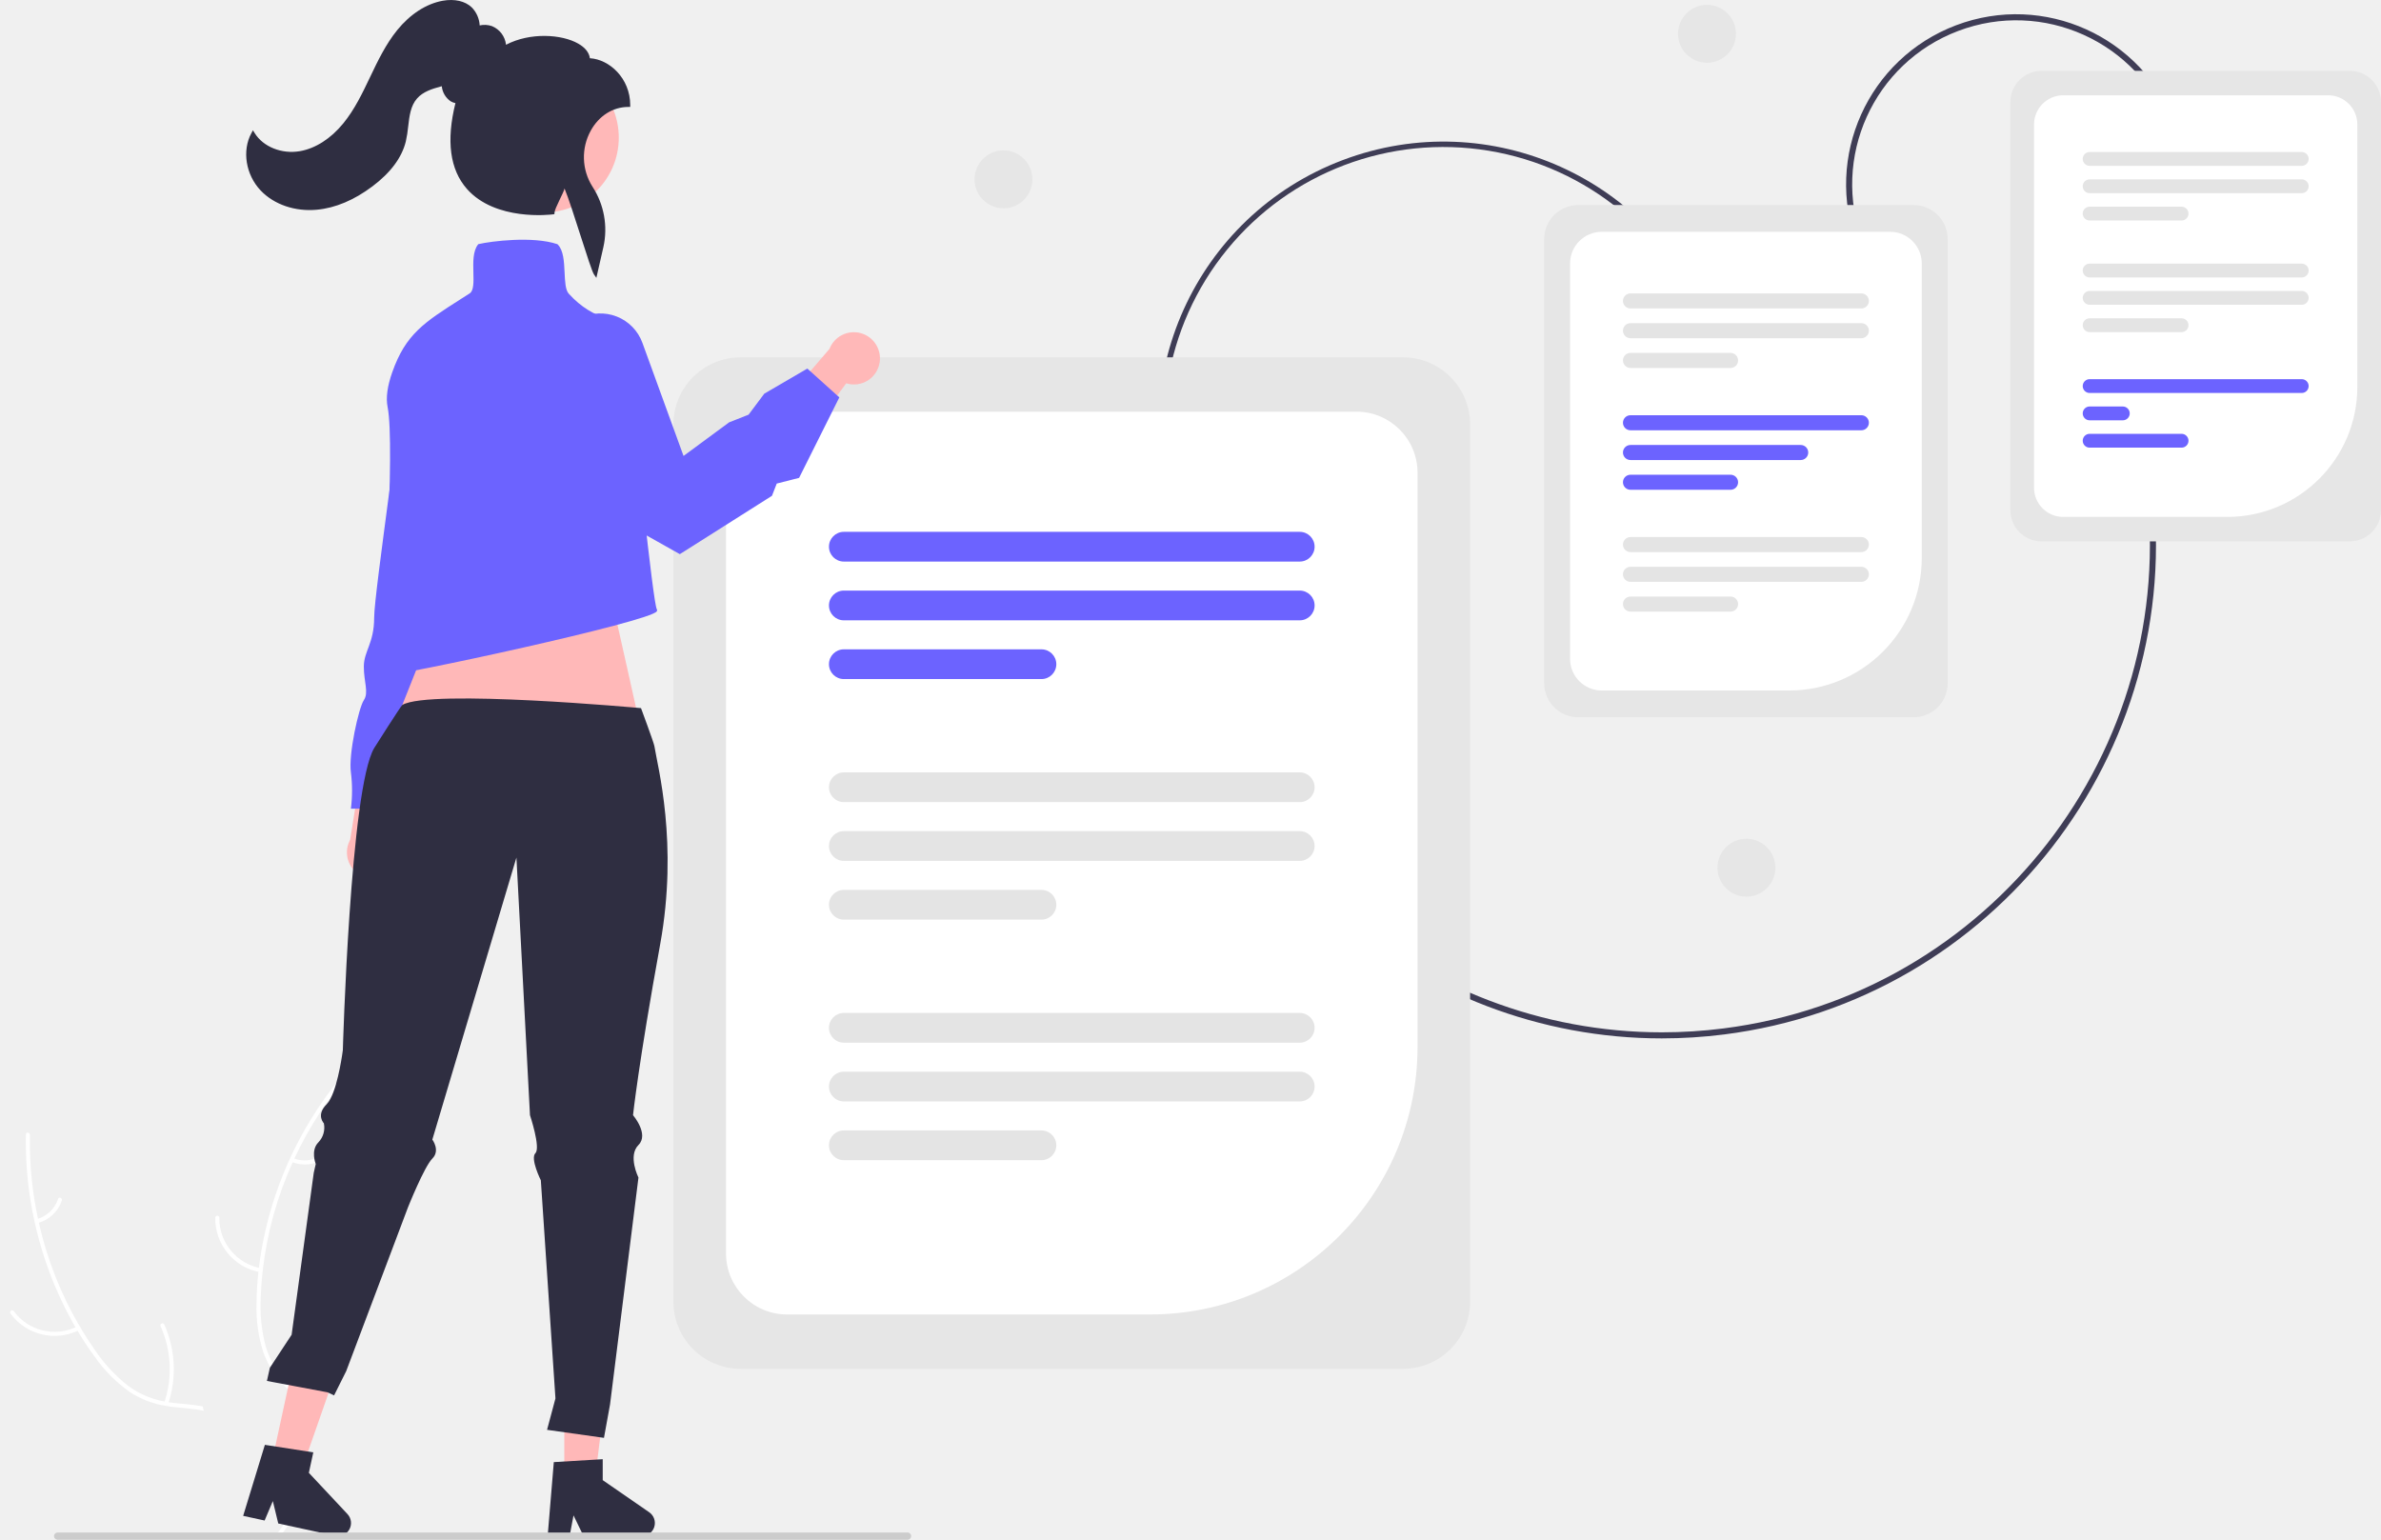
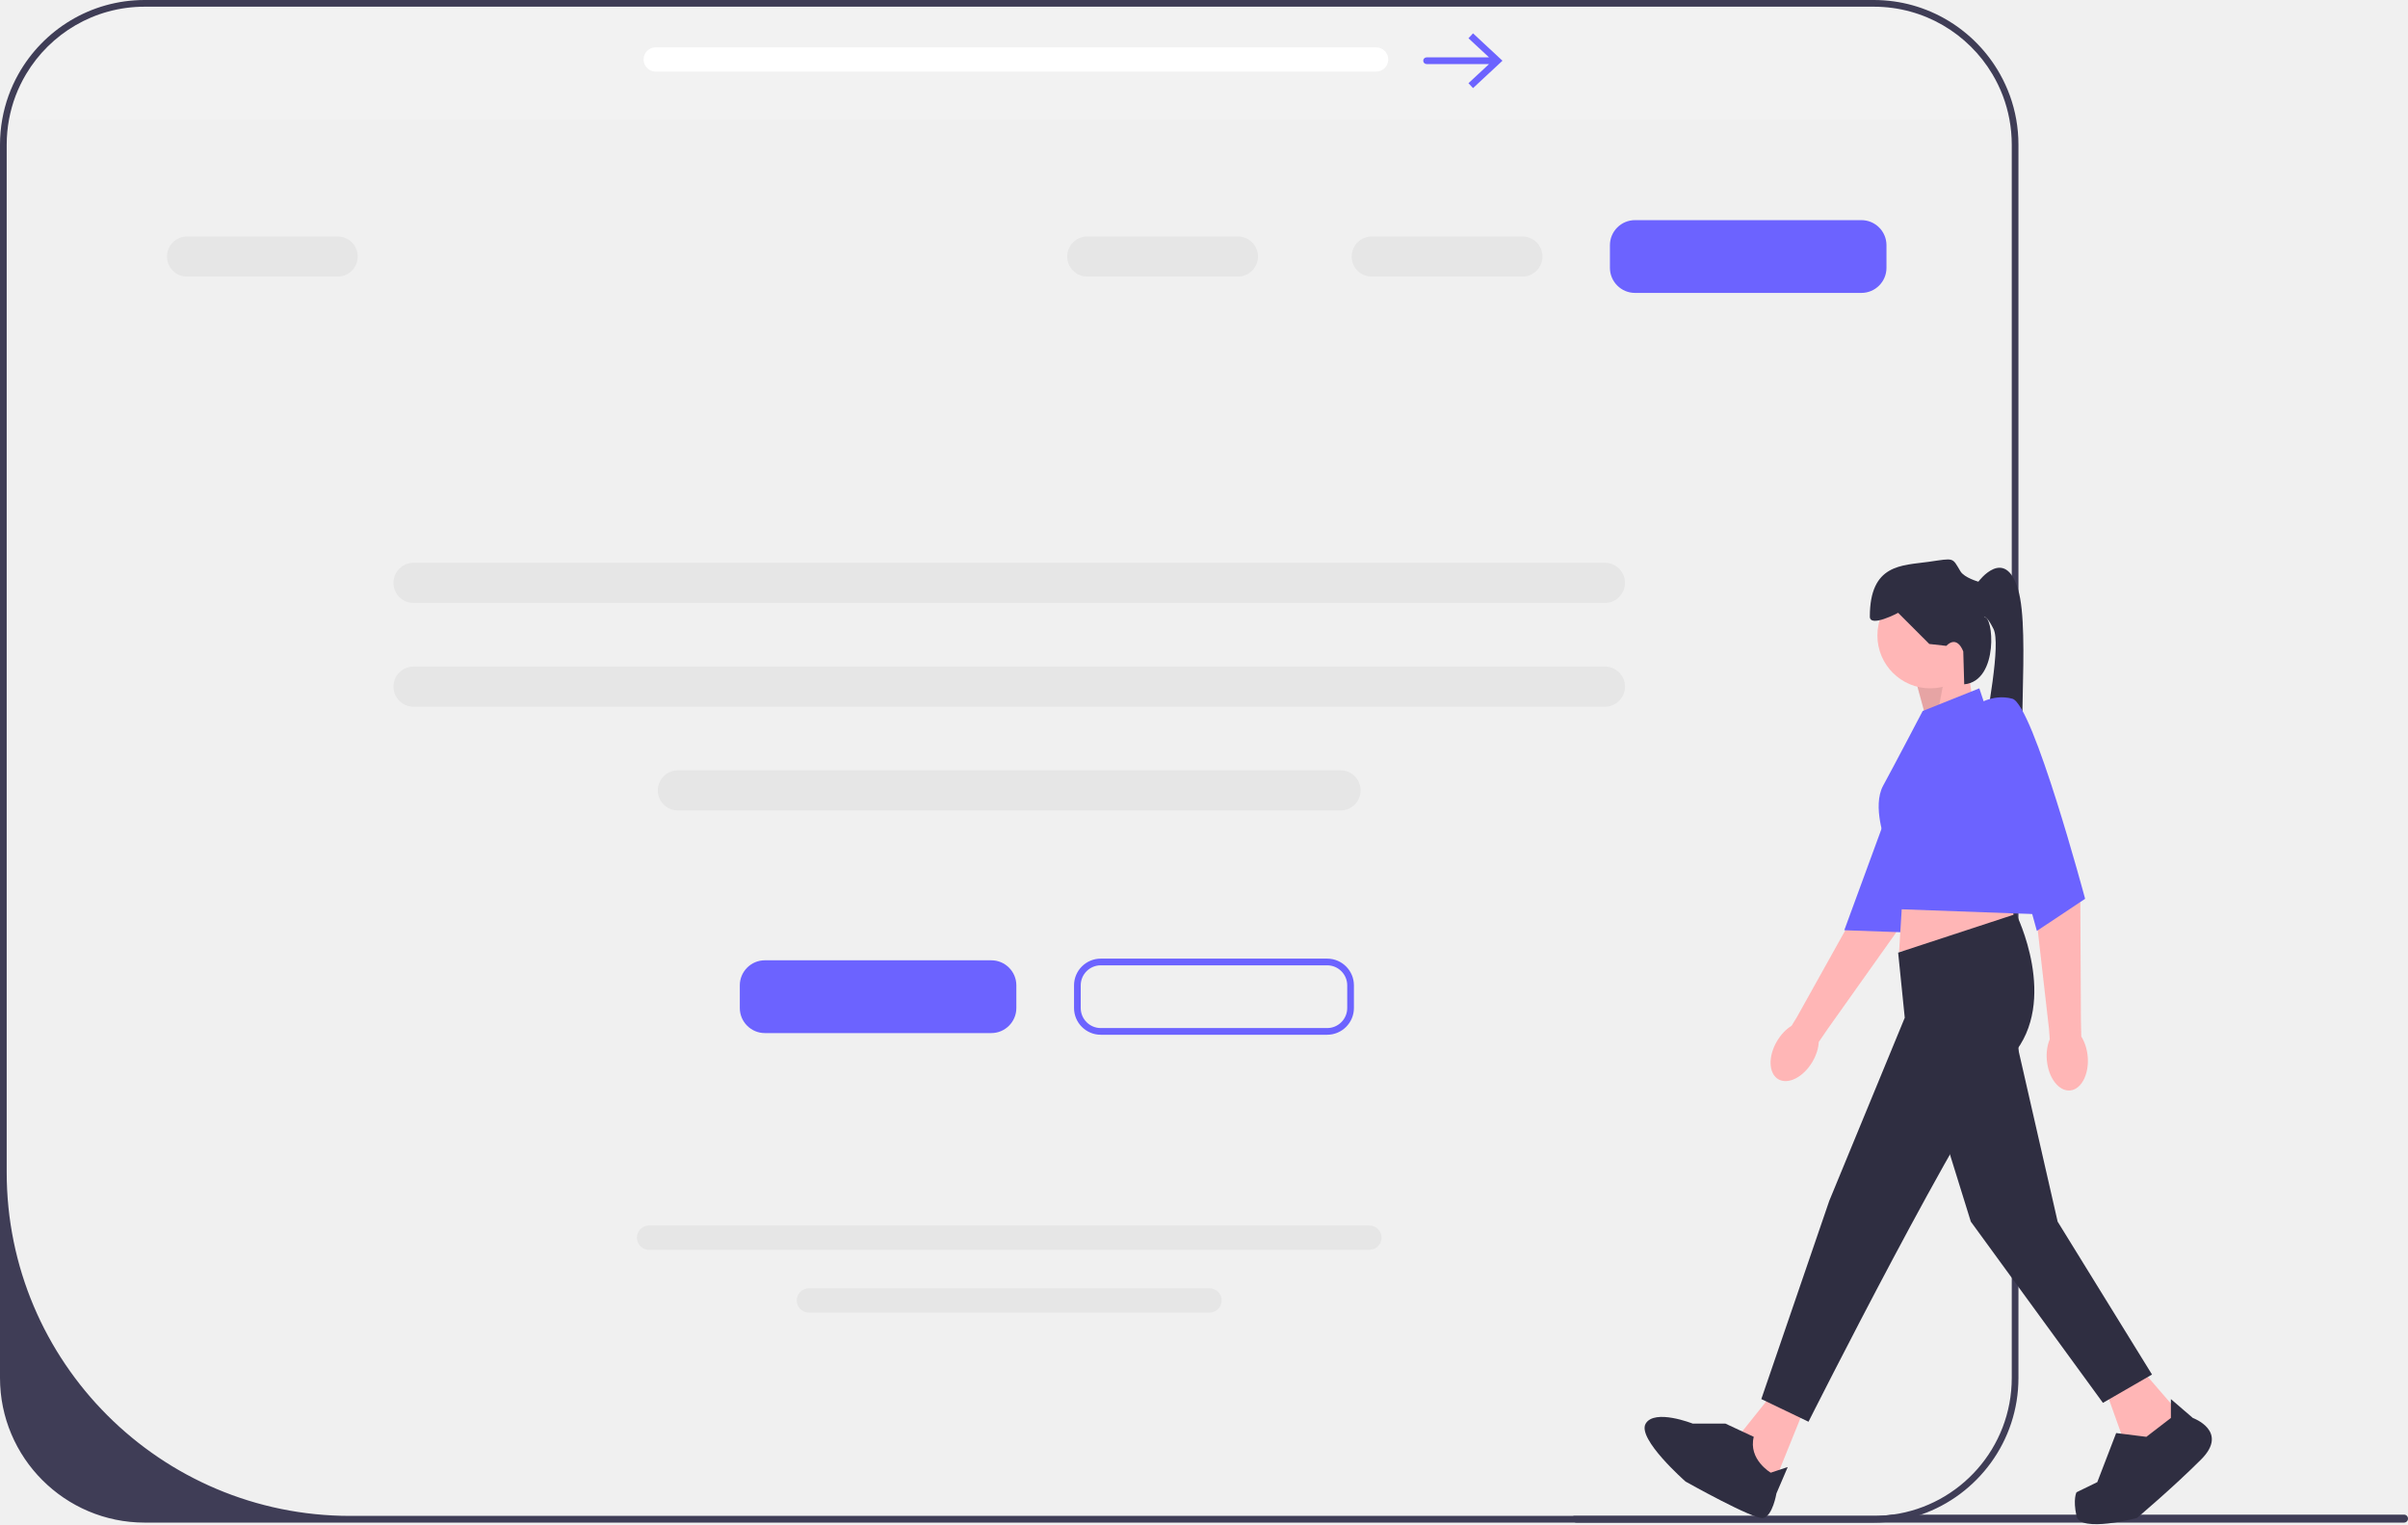
- <svg xmlns="http://www.w3.org/2000/svg" data-name="Layer 1" width="785.166" height="507.754" viewBox="0 0 785.166 507.754">
-   <path d="M755.423,538.554c-80.774.004-151.053-60.252-161.435-142.438l1.984-.251c10.254,81.171,79.677,140.684,159.452,140.688a161.362,161.362,0,0,0,20.273-1.279c87.986-11.115,150.524-91.739,139.409-179.725l1.984-.251c11.253,89.08-52.063,170.708-141.143,181.96A163.743,163.743,0,0,1,755.423,538.554Z" transform="translate(-207.417 -196.1229)" fill="#3f3d56" />
-   <path d="M819.834,276.761a56.086,56.086,0,1,1,104.917-39.688l-1.871.708a54.085,54.085,0,1,0-101.174,38.271Z" transform="translate(-207.417 -196.1229)" fill="#3f3d56" />
-   <path d="M982.306,374.653H880.641a10.288,10.288,0,0,1-10.277-10.277V229.76A10.288,10.288,0,0,1,880.641,219.483H982.306A10.288,10.288,0,0,1,992.583,229.76V364.376A10.288,10.288,0,0,1,982.306,374.653Z" transform="translate(-207.417 -196.1229)" fill="#e6e6e6" />
-   <path d="M941.913,366.587H887.788a9.636,9.636,0,0,1-9.625-9.625v-119.79a9.636,9.636,0,0,1,9.625-9.625h87.373a9.635,9.635,0,0,1,9.625,9.625v86.543A42.92,42.92,0,0,1,941.913,366.587Z" transform="translate(-207.417 -196.1229)" fill="#fff" />
-   <path d="M966.444,287.621H896.503a2.281,2.281,0,1,1,0-4.562H966.444a2.281,2.281,0,1,1,0,4.562Z" transform="translate(-207.417 -196.1229)" fill="#e4e4e4" />
-   <path d="M966.444,296.634H896.503a2.281,2.281,0,0,1,0-4.562H966.444a2.281,2.281,0,1,1,0,4.562Z" transform="translate(-207.417 -196.1229)" fill="#e4e4e4" />
-   <path d="M926.821,305.648H896.503a2.281,2.281,0,0,1,0-4.562H926.821a2.281,2.281,0,0,1,0,4.562Z" transform="translate(-207.417 -196.1229)" fill="#e4e4e4" />
-   <path d="M966.444,250.813H896.503a2.281,2.281,0,1,1,0-4.562H966.444a2.281,2.281,0,1,1,0,4.562Z" transform="translate(-207.417 -196.1229)" fill="#e4e4e4" />
-   <path d="M966.444,259.826H896.503a2.281,2.281,0,0,1,0-4.562H966.444a2.281,2.281,0,1,1,0,4.562Z" transform="translate(-207.417 -196.1229)" fill="#e4e4e4" />
-   <path d="M926.821,268.84H896.503a2.281,2.281,0,0,1,0-4.562H926.821a2.281,2.281,0,0,1,0,4.562Z" transform="translate(-207.417 -196.1229)" fill="#e4e4e4" />
-   <path d="M966.444,325.717H896.503a2.281,2.281,0,1,1,0-4.562H966.444a2.281,2.281,0,1,1,0,4.562Z" transform="translate(-207.417 -196.1229)" fill="#6c63ff" />
-   <path d="M907.444,334.73H896.503a2.281,2.281,0,0,1,0-4.562H907.444a2.281,2.281,0,1,1,0,4.562Z" transform="translate(-207.417 -196.1229)" fill="#6c63ff" />
-   <path d="M926.821,343.744H896.503a2.281,2.281,0,0,1,0-4.562H926.821a2.281,2.281,0,0,1,0,4.562Z" transform="translate(-207.417 -196.1229)" fill="#6c63ff" />
-   <path d="M595.504,370.14A94.031,94.031,0,0,1,771.402,303.602l-1.871.708A92.031,92.031,0,1,0,597.375,369.432Z" transform="translate(-207.417 -196.1229)" fill="#3f3d56" />
-   <circle cx="562.907" cy="11.141" r="9.546" fill="#e6e6e6" />
-   <circle cx="575.907" cy="286.141" r="9.546" fill="#e6e6e6" />
-   <circle cx="330.907" cy="59.141" r="9.546" fill="#e6e6e6" />
-   <path d="M670.117,647.511h-218.533A22.115,22.115,0,0,1,429.494,625.421V336.058a22.115,22.115,0,0,1,22.09-22.09h218.533A22.115,22.115,0,0,1,692.207,336.058V625.421A22.115,22.115,0,0,1,670.117,647.511Z" transform="translate(-207.417 -196.1229)" fill="#e6e6e6" />
-   <path d="M586.709,629.6H466.945a20.137,20.137,0,0,1-20.114-20.114V351.993a20.136,20.136,0,0,1,20.114-20.114H654.756a20.136,20.136,0,0,1,20.114,20.114V541.44A88.26,88.26,0,0,1,586.709,629.6Z" transform="translate(-207.417 -196.1229)" fill="#fff" />
-   <path d="M636.021,381.313H485.681a4.903,4.903,0,1,1,0-9.806H636.021a4.903,4.903,0,1,1,0,9.806Z" transform="translate(-207.417 -196.1229)" fill="#6c63ff" />
-   <path d="M636.021,400.687H485.681a4.903,4.903,0,0,1,0-9.807H636.021a4.903,4.903,0,1,1,0,9.807Z" transform="translate(-207.417 -196.1229)" fill="#6c63ff" />
-   <path d="M550.849,420.062h-65.169a4.903,4.903,0,0,1,0-9.807h65.169a4.903,4.903,0,1,1,0,9.807Z" transform="translate(-207.417 -196.1229)" fill="#6c63ff" />
-   <path d="M636.021,460.639H485.681a4.903,4.903,0,1,1,0-9.806H636.021a4.903,4.903,0,1,1,0,9.806Z" transform="translate(-207.417 -196.1229)" fill="#e4e4e4" />
-   <path d="M636.021,480.014H485.681a4.903,4.903,0,0,1,0-9.807H636.021a4.903,4.903,0,0,1,0,9.807Z" transform="translate(-207.417 -196.1229)" fill="#e4e4e4" />
-   <path d="M550.849,499.388h-65.169a4.903,4.903,0,0,1,0-9.807h65.169a4.903,4.903,0,1,1,0,9.807Z" transform="translate(-207.417 -196.1229)" fill="#e4e4e4" />
-   <path d="M636.021,539.966H485.681a4.903,4.903,0,1,1,0-9.806H636.021a4.903,4.903,0,1,1,0,9.806Z" transform="translate(-207.417 -196.1229)" fill="#e4e4e4" />
-   <path d="M636.021,559.34H485.681a4.903,4.903,0,0,1,0-9.807H636.021a4.903,4.903,0,0,1,0,9.807Z" transform="translate(-207.417 -196.1229)" fill="#e4e4e4" />
-   <path d="M550.849,578.715h-65.169a4.903,4.903,0,0,1,0-9.807h65.169a4.903,4.903,0,0,1,0,9.807Z" transform="translate(-207.417 -196.1229)" fill="#e4e4e4" />
-   <path d="M838.493,432.653H727.823a11.2,11.2,0,0,1-11.187-11.187V274.926a11.2,11.2,0,0,1,11.187-11.187H838.493a11.2,11.2,0,0,1,11.187,11.187V421.466A11.2,11.2,0,0,1,838.493,432.653Z" transform="translate(-207.417 -196.1229)" fill="#e6e6e6" />
-   <path d="M797.467,423.829H735.602a10.445,10.445,0,0,1-10.433-10.433V282.996a10.445,10.445,0,0,1,10.433-10.433h95.111a10.445,10.445,0,0,1,10.433,10.433v97.153A43.729,43.729,0,0,1,797.467,423.829Z" transform="translate(-207.417 -196.1229)" fill="#fff" />
-   <path d="M821.225,297.844h-76.135a2.483,2.483,0,1,1,0-4.966h76.135a2.483,2.483,0,1,1,0,4.966Z" transform="translate(-207.417 -196.1229)" fill="#e4e4e4" />
-   <path d="M821.225,307.656h-76.135a2.483,2.483,0,0,1,0-4.966h76.135a2.483,2.483,0,0,1,0,4.966Z" transform="translate(-207.417 -196.1229)" fill="#e4e4e4" />
-   <path d="M778.093,317.468H745.09a2.483,2.483,0,0,1,0-4.966H778.093a2.483,2.483,0,0,1,0,4.966Z" transform="translate(-207.417 -196.1229)" fill="#e4e4e4" />
-   <path d="M821.225,338.017h-76.135a2.483,2.483,0,1,1,0-4.966h76.135a2.483,2.483,0,1,1,0,4.966Z" transform="translate(-207.417 -196.1229)" fill="#6c63ff" />
-   <path d="M801.225,347.829h-56.135a2.483,2.483,0,0,1,0-4.966h56.135a2.483,2.483,0,0,1,0,4.966Z" transform="translate(-207.417 -196.1229)" fill="#6c63ff" />
-   <path d="M778.093,357.64H745.09a2.483,2.483,0,0,1,0-4.966H778.093a2.483,2.483,0,0,1,0,4.966Z" transform="translate(-207.417 -196.1229)" fill="#6c63ff" />
-   <path d="M821.225,378.19h-76.135a2.483,2.483,0,1,1,0-4.966h76.135a2.483,2.483,0,1,1,0,4.966Z" transform="translate(-207.417 -196.1229)" fill="#e4e4e4" />
-   <path d="M821.225,388.001h-76.135a2.483,2.483,0,0,1,0-4.966h76.135a2.483,2.483,0,0,1,0,4.966Z" transform="translate(-207.417 -196.1229)" fill="#e4e4e4" />
-   <path d="M778.093,397.813H745.09a2.483,2.483,0,0,1,0-4.966H778.093a2.483,2.483,0,0,1,0,4.966Z" transform="translate(-207.417 -196.1229)" fill="#e4e4e4" />
-   <path d="M336.812,482.998a8.566,8.566,0,0,0-1.708-13.024l7.02-29.621-14.858,5.428-4.389,27.296a8.613,8.613,0,0,0,13.935,9.92Z" transform="translate(-207.417 -196.1229)" fill="#ffb8b8" />
-   <path d="M372.544,358.871l-5.963,15.334s2.556,15.334-1.704,18.741-2.556,3.407-2.556,5.963a13.104,13.104,0,0,1-5.111,9.371c-3.408,2.556-18.741,54.52-18.741,54.52H323.135a48.042,48.042,0,0,0,0-11.926c-.852-5.963,2.556-21.297,4.259-23.852s0-5.963,0-11.074,3.408-7.667,3.408-16.186,10.222-74.965,9.371-82.632,8.519-14.482,8.519-14.482h8.519Z" transform="translate(-207.417 -196.1229)" fill="#6c63ff" />
-   <polygon points="201.206 195.271 215.379 258.521 124.556 252.871 149.253 190.754 201.206 195.271" fill="#ffb8b8" />
-   <path d="M210.652,629.117a96.901,96.901,0,0,0,12.51,27.53c12.48,18.87,30.34,33.3,49.97,44.85,1.36.81,2.74,1.6,4.12,2.38h13.77l.48-1.1v-.01l.56-1.27.07-.15.03.15.55,2.38h6.76c.56-.79,1.11-1.58,1.65-2.38.79-1.17,1.55-2.35,2.27-3.55a57.636,57.636,0,0,0,3.4-6.52c.12-.25.22-.5.32-.75l-.45-.49,1.87-8.18-3.76-.62,4.12-12.71c-.15-.47-.32-.94-.5-1.41-2.31-5.85-6.65-10.22-11.8-13.89-5.3-3.79-11.47-6.83-17.14-9.99-2.66-1.49-5.28-3.06-7.83-4.72v-.01q-4.89-3.165-9.49-6.77a1.427,1.427,0,0,1-.15-.11,1.069,1.069,0,0,1-.12-.1,140.902,140.902,0,0,1-34.31-38.93.01.01,0,0,1-.01-.01c-.3-.48-.58-.96-.86-1.45v-.01a136.255,136.255,0,0,1-9.41-19.65v-.01c-.2-.5-.38-1-.57-1.5q-.39.66-.75,1.32a.01.01,0,0,0-.01.01C206.242,588.797,205.322,609.697,210.652,629.117Z" transform="translate(-207.417 -196.1229)" fill="#f0f0f0" />
-   <path d="M215.942,571.447a121.365,121.365,0,0,0,2.87,27.54,118.541,118.541,0,0,0,3.36,12.24,121.345,121.345,0,0,0,10.13,22.6c.23.39.45.77.69,1.15v.01a102.347,102.347,0,0,0,5.75,8.66,47.722,47.722,0,0,0,11.4,11.46,30.089,30.089,0,0,0,11.98,4.63c.8.15,1.62.26,2.45.36,3.31.39,6.73.54,10.01,1.24a21.849,21.849,0,0,1,4.82,1.55c5.28,2.45,8.25,7.58,9.55,13.06.23.96.41,1.93.55,2.9,1.09,7.45-.11,15.19.51,22.65.07.79.16,1.59.27,2.38h.74l.48-1.1v-.01c-.05-.42-.09-.84-.13-1.27a96.295,96.295,0,0,1-.09-11.01c.04-1.65.07-3.31.05-4.97-.02-1.33-.07-2.66-.17-3.98v-.01c-.07-.82-.15-1.63-.26-2.44a31.586,31.586,0,0,0-1.82-7.25,18.152,18.152,0,0,0-10.32-10.68,26.993,26.993,0,0,0-4.47-1.25c-3.35-.64-6.81-.8-10.18-1.22-.36-.04-.72-.09-1.07-.15-.45-.07-.89-.15-1.33-.23a28.666,28.666,0,0,1-12.16-5.27,51.904,51.904,0,0,1-10.98-11.92c-1.64-2.35-3.2-4.75-4.65-7.22a.01.01,0,0,0-.01-.01c-.07-.12-.14-.23-.21-.35l-.01-.02a119.572,119.572,0,0,1-13.46-34.17c-.09-.44-.19-.88-.29-1.32a120.887,120.887,0,0,1-2.67-26.4v-.01c0-.42.01-.83.02-1.25.02-.86-1.31-1.05-1.33-.19-.01.42-.02.84-.01,1.26A.01.01,0,0,0,215.942,571.447Z" transform="translate(-207.417 -196.1229)" fill="#fff" />
-   <path d="M233.563,634.706a18.018,18.018,0,0,1-22.694-5.416c-.509-.699.554-1.523,1.064-.822a16.684,16.684,0,0,0,21.121,4.995c.769-.395,1.275.85.51,1.244Z" transform="translate(-207.417 -196.1229)" fill="#fff" />
-   <path d="M261.583,658.705a34.728,34.728,0,0,0-1.23-25.279c-.355-.79.889-1.299,1.244-.51a36.123,36.123,0,0,1,1.226,26.308c-.279.821-1.517.297-1.24-.519Z" transform="translate(-207.417 -196.1229)" fill="#fff" />
-   <path d="M219.555,598.15a10.199,10.199,0,0,0,7.022-6.659c.268-.824,1.506-.3,1.24.519a11.429,11.429,0,0,1-7.752,7.384.695.695,0,0,1-.877-.367.675.675,0,0,1,.367-.877Z" transform="translate(-207.417 -196.1229)" fill="#fff" />
-   <path d="M271.622,638.657v.01a131.246,131.246,0,0,0,2.67,21.24v.01c.08.48.19.95.29,1.42a184.497,184.497,0,0,0,10.11,31.61q1.785,4.32,3.74,8.55c.36.8.73,1.59,1.11,2.38h1.48l.48-1.1v-.01l.56-1.27.07-.15.03.15.55,2.38h14.3l2.78-2.38,4.05-3.47-5.66-6.18-.93-1.02-.14-.15-.45-.49,1.87-8.18-3.76-.62,4.12-12.71,1.95-6.01.49-1.51,2.85-8.79,8.6,1.61,1.4-4.9a135.988,135.988,0,0,1-6.42-18.41c-.01-.05-.03-.09-.04-.14a141.583,141.583,0,0,1-4.02-51.96v-.01c.06-.56.13-1.13.21-1.68v-.02a133.631,133.631,0,0,1,4.32-21.34c.14-.53.3-1.05.45-1.57-.46.2-.91.39-1.37.59l-.01.01h-.02c-.73.32-1.46.66-2.17,1.02-17.06,8.29-29.61,23.85-36.74,41.79-.02.05-.04.09-.06.14a96.393,96.393,0,0,0-6.57,29.43A114.871,114.871,0,0,0,271.622,638.657Z" transform="translate(-207.417 -196.1229)" fill="#f0f0f0" />
-   <path d="M297.572,703.877h1.58c.5-.81,1.04-1.6,1.58-2.38q1.29-1.815,2.66-3.55c.79-1,1.58-1.99,2.37-2.98.82-1.03,1.63-2.06,2.42-3.12l-.93-1.02c-.15.2-.3.4-.46.6-2.56,3.37-5.33,6.61-7.7,10.07C298.562,702.277,298.052,703.067,297.572,703.877Z" transform="translate(-207.417 -196.1229)" fill="#fff" />
-   <path d="M319.014,554.506c-.26.33-.53.67-.78,1.01q-2.925,3.795-5.53,7.83a117.992,117.992,0,0,0-8.22,14.85c-.19.4-.38.81-.56,1.22a119.263,119.263,0,0,0-9.84,35.44c-.02.12-.03.23-.04.35q-.495,4.29-.64,8.61a51.783,51.783,0,0,0,1.59,16.12c.2.69.42,1.37.66,2.03a27.344,27.344,0,0,0,2.25,4.65,27.923,27.923,0,0,0,2.14,3.09c.47.6.96,1.19,1.48,1.76.3.33.61.66.92.99.26.25.51.51.77.76,2.7,2.62,5.68,5.05,8.12,7.94l-.49,1.51c-2.35-2.98-5.38-5.45-8.11-8.05a37.897,37.897,0,0,1-4.66-5.28c-.18-.26-.37-.52-.54-.79a26.749,26.749,0,0,1-2.39-4.29c-.34-.75-.65-1.52-.93-2.32a47.893,47.893,0,0,1-2.2-16,103.415,103.415,0,0,1,.62-10.39c.04-.45.09-.89.15-1.34a121.638,121.638,0,0,1,5.52-24.14,122.659,122.659,0,0,1,13.76-28.18q2.475-3.765,5.25-7.35c.24-.33.49-.65.75-.98C318.594,552.876,319.544,553.826,319.014,554.506Z" transform="translate(-207.417 -196.1229)" fill="#fff" />
-   <path d="M293.26,615.672a18.018,18.018,0,0,1-14.859-17.988.673.673,0,0,1,1.344-.016A16.684,16.684,0,0,0,293.601,614.372c.852.147.506,1.447-.341,1.3Z" transform="translate(-207.417 -196.1229)" fill="#fff" />
-   <path d="M301.183,651.705a34.728,34.728,0,0,0,14.238-20.924c.192-.844,1.492-.502,1.3.341A36.123,36.123,0,0,1,301.861,652.866c-.716.487-1.39-.676-.678-1.161Z" transform="translate(-207.417 -196.1229)" fill="#fff" />
-   <path d="M304.085,578.051a10.199,10.199,0,0,0,9.616-1.089c.71-.496,1.383.668.678,1.161a11.429,11.429,0,0,1-10.636,1.228.695.695,0,0,1-.479-.821.675.675,0,0,1,.821-.479Z" transform="translate(-207.417 -196.1229)" fill="#fff" />
-   <polygon points="186.082 487.193 196.284 487.192 201.138 447.841 186.08 447.841 186.082 487.193" fill="#ffb8b8" />
-   <path d="M390.044,678.283l16.128-.963v6.91l15.333,10.589a4.316,4.316,0,0,1-2.453,7.868H399.852l-3.309-6.835-1.292,6.835h-7.239Z" transform="translate(-207.417 -196.1229)" fill="#2f2e41" />
-   <polygon points="89.657 482.117 99.628 484.279 112.713 446.851 97.998 443.66 89.657 482.117" fill="#ffb8b8" />
-   <path d="M294.765,672.589l15.965,2.478L309.265,681.82l12.739,13.599a4.316,4.316,0,0,1-4.065,7.169l-18.764-4.071-1.785-7.381-2.712,6.405-7.075-1.535Z" transform="translate(-207.417 -196.1229)" fill="#2f2e41" />
-   <path d="M225.222,702.687a1.186,1.186,0,0,0,1.19,1.19h280.29a1.19,1.19,0,0,0,0-2.38h-280.29A1.187,1.187,0,0,0,225.222,702.687Z" transform="translate(-207.417 -196.1229)" fill="#ccc" />
-   <path d="M425.115,507.534c-7.16,39.35-8.95,56.34-8.95,56.34s5.37,6.26,1.79,9.84,0,10.73,0,10.73L408.583,659.283l-2,11-18.768-2.648,2.768-10.352-4.818-71.938s-3.58-7.16-1.79-8.95c1.79-1.79-1.79-12.52-1.79-12.52l-4.47-84.96-27.73,93.01s2.69,3.58,0,6.26c-2.68,2.68-8.04,16.1-8.04,16.1L321.583,648.283l-4,8-2.128-1.008-9.36-1.76-1.72-.32-3.06-.58-1.97-.37-.67-.12-3.24-.61.98-4.35,7.168-10.882,7.292-53.368.32-1.43.34-1.51s-1.79-4.47.89-7.16a6.988,6.988,0,0,0,1.79-6.26,2.441,2.441,0,0,1-.24-.3,3.712,3.712,0,0,1-.64-1.46c-.24-1.12-.03-2.69,1.78-4.5a7.635,7.635,0,0,0,1.27-1.82c2.72-5.15,4.09-16.06,4.09-16.06s2.42-86.41,10.34-99.61c.42-.69,8.828-13.937,9.268-14.207,8.94-5.36,78.714,1.043,78.714,1.043s4.219,11.333,4.409,12.513C424.235,448.784,431.185,474.154,425.115,507.534Z" transform="translate(-207.417 -196.1229)" fill="#2f2e41" />
-   <path d="M497.519,315.422a8.566,8.566,0,0,1-11.049,7.104l-18.088,24.485-5.447-14.851L480.947,311.185a8.613,8.613,0,0,1,16.572,4.237Z" transform="translate(-207.417 -196.1229)" fill="#ffb8b8" />
-   <path d="M332.477,419.137c-1.658,0-2.6-.325-2.965-1.022-.535-1.023.394-2.36,1.469-3.909a11.959,11.959,0,0,0,1.863-3.356c.643-2.572,4.983-67.547,2.387-80.529-.601-3.004-.083-6.854,1.536-11.444,4.424-12.535,10.463-16.388,22.494-24.062q1.465-.935,3.051-1.952c1.368-.879,1.292-3.793,1.211-6.879-.089-3.43-.182-6.977,1.498-9.193l.109-.145.176-.041c4.064-.939,17.732-2.684,25.827.013l.112.038.084.083c1.923,1.923,2.098,5.647,2.268,9.249.139,2.957.27,5.749,1.358,6.962,8.317,9.271,17.75,9.09,17.845,9.088l.467-.014.046.465c3.618,36.798,9.45,92.338,10.689,94.523a.652.652,0,0,1,.021.676C422.204,401.086,338.727,419.137,332.477,419.137Zm90.689-21.579Z" transform="translate(-207.417 -196.1229)" fill="#6c63ff" />
-   <circle cx="179.384" cy="45.397" r="24.667" fill="#ffb8b8" />
-   <path d="M403.282,286.611c-1.169-1.67-7.1-22.067-9.699-28.328-.266,1.346-3.246,6.562-3.316,7.951l-.026.514-.511.066c-.768.098-18.911,2.3-28.352-8.406-5.594-6.342-6.863-15.854-3.776-28.278a4.925,4.925,0,0,1-1.59-.612,6.827,6.827,0,0,1-2.91-4.958l-.523.14c-2.662.718-5.665,1.669-7.605,3.862-2.159,2.44-2.544,5.755-2.952,9.264a40.037,40.037,0,0,1-.791,4.981c-1.315,5.307-5.019,10.278-11.007,14.775-6.029,4.528-12.176,7.118-18.27,7.697-7.198.687-14.14-1.678-18.564-6.321-4.933-5.177-6.223-13.141-3.069-18.937l.508-.934.558.905c2.808,4.557,8.943,7.018,14.921,5.984,5.126-.887,10.207-4.141,14.309-9.164,3.744-4.585,6.326-10.001,8.823-15.238,2.54-5.325,5.166-10.832,8.949-15.504,4.267-5.27,9.592-8.712,14.995-9.693,3.934-.711,7.445.095,9.634,2.216a9.175,9.175,0,0,1,2.577,5.912,7.413,7.413,0,0,1,4.051.233,7.516,7.516,0,0,1,4.639,6.149c7.927-4.17,18.419-3.491,23.845-.363,2.272,1.31,3.577,2.96,3.808,4.801,6.409.358,13.302,6.601,13.302,15.446v.616h-.616c-5.072,0-9.703,2.917-12.388,7.803a18.119,18.119,0,0,0,.557,18.487,26.068,26.068,0,0,1,3.597,19.931l-2.315,10.142Z" transform="translate(-207.417 -196.1229)" fill="#2f2e41" />
-   <path d="M431.598,378.865l-16.26-9.146C386.983,350.065,379.999,334.457,379.126,324.821c-.932-10.282,4.546-15.906,4.78-16.14l.126-.093,14.658-7.489a14.752,14.752,0,0,1,20.576,8.096l13.558,37.288L447.856,335.396l6.411-2.526,5.173-6.917,14.207-8.286,10.554,9.499-13.273,26.545-7.374,1.878-1.564,4.028-.139.089Z" transform="translate(-207.417 -196.1229)" fill="#6c63ff" />
+ <svg xmlns="http://www.w3.org/2000/svg" width="719.53" height="455.365" viewBox="0 0 719.53 455.365">
+   <path d="M602.46,35.65H.67c.85-4.82,2.51-9.38,4.83-13.51C12.91,8.94,27.04,0,43.23,0H559.9c16.18,0,30.32,8.94,37.72,22.14,2.32,4.13,3.99,8.69,4.84,13.51Z" fill="#f2f2f2" />
+   <path d="M719.53,453.7c0,.66-.53,1.19-1.19,1.19h-247.29c-.66,0-1.19-.53-1.19-1.19,0-.32,.12-.6,.32-.81h89.72c1.91,0,3.78-.13,5.62-.38h152.82c.66,0,1.19,.53,1.19,1.19Z" fill="#3f3d56" />
+   <path d="M479.561,211.14H123.561c-3.309,0-6-2.691-6-6s2.691-6,6-6H479.561c3.309,0,6,2.691,6,6s-2.691,6-6,6Z" fill="#e6e6e6" />
+   <path d="M602.46,35.65c-.85-4.82-2.52-9.38-4.84-13.51-7.4-13.2-21.54-22.14-37.72-22.14H43.23C27.04,0,12.91,8.94,5.5,22.14c-2.32,4.13-3.98,8.69-4.83,13.51-.44,2.46-.67,4.99-.67,7.58V411.66c0,23.84,19.39,43.23,43.23,43.23H559.9c4.94,0,9.7-.84,14.13-2.38,16.92-5.86,29.1-21.96,29.1-40.85V43.23c0-2.58-.23-5.12-.67-7.58Zm-1.33,376.01c0,20.86-15.5,38.11-35.61,40.85-1.84,.25-3.71,.38-5.62,.38H104.64c-56.69,0-102.64-45.96-102.64-102.65V43.23c0-2.59,.24-5.12,.7-7.58,.9-4.86,2.65-9.41,5.1-13.51C14.99,10.08,28.17,2,43.23,2H559.9c15.06,0,28.24,8.08,35.43,20.14,2.45,4.1,4.2,8.65,5.1,13.51,.46,2.46,.7,4.99,.7,7.58V411.66Z" fill="#3f3d56" />
+   <g>
+     <polygon points="575.926 216.08 572.542 203.672 587.77 198.032 589.462 209.312 575.926 216.08" fill="#ffb6b6" />
+     <polygon points="575.926 216.08 572.542 203.672 581.51 199.889 578.724 214.517 575.926 216.08" opacity=".1" />
+     <g>
+       <path d="M531.349,322.417c-2.909-1.73-3.062-6.838-.343-11.409,1.19-2.001,2.734-3.567,4.337-4.55l1.597-2.609,20.202-36.216s8.843-34.156,12.443-38.286c3.6-4.13,8.806-3.157,8.806-3.157l4.617,4.101-16.479,48.377-20.336,28.638-2.725,3.985c-.099,1.878-.739,3.982-1.93,5.983-2.719,4.571-7.282,6.873-10.19,5.142Z" fill="#ffb6b6" />
+       <path d="M575.093,212.535s6.426-.248,10.48,4.743c4.054,4.991-17.185,61.249-17.185,61.249l-17.3-.612,24.005-65.379Z" fill="#6c63ff" />
+     </g>
+     <circle cx="576.772" cy="189.854" r="15.792" fill="#ffb6b6" />
+     <polygon points="539.831 419.114 529.115 445.621 522.912 439.417 520.656 427.573 529.679 416.294 539.831 419.114" fill="#ffb6b6" />
+     <polygon points="640.22 409.526 650.936 421.934 645.86 432.085 634.58 430.393 628.941 414.602 640.22 409.526" fill="#ffb6b6" />
+     <polygon points="568.876 261.48 567.466 284.322 602.433 278.118 600.177 264.018 568.876 261.48" fill="#ffb6b6" />
+     <path d="M567.184,284.604l35.249-11.562s12.972,25.943-1.128,42.299-60.91,109.413-60.91,109.413l-14.1-6.768,20.303-59.218,22.559-54.706-1.974-19.457Z" fill="#2f2e41" />
+     <polygon points="601.305 305.753 614.841 364.971 643.04 410.654 628.377 419.114 588.898 364.971 575.926 323.236 601.305 305.753" fill="#2f2e41" />
+     <path d="M515.58,425.318h-9.768s-11.397-4.512-14.069,0c-2.671,4.512,11.918,17.308,11.918,17.308,0,0,20.378,11.455,23.198,10.891,2.82-.564,3.948-7.332,3.948-7.332l3.384-7.896-5.076,1.692s-6.768-3.948-5.076-10.716l-8.46-3.948Z" fill="#2f2e41" />
+     <path d="M648.68,423.626v-5.64l6.557,5.64s10.927,3.948,2.467,12.408c-8.46,8.46-19.175,17.483-19.175,17.483,0,0-16.92,4.512-18.047-.564-1.128-5.076,0-7.13,0-7.13l6.204-3.022,5.64-14.664,9.024,1.128,7.332-5.64Z" fill="#2f2e41" />
+     <path d="M581.566,192.956l-5.076-.564-9.306-9.306s-8.46,4.512-8.46,1.128c0-15.792,9.588-15.228,17.483-16.356,7.896-1.128,7.05-1.41,9.588,2.82,1.161,1.934,5.358,3.102,5.358,3.102,0,0,7.896-10.716,11.844,2.256,3.948,12.972-1.128,53.014,2.82,56.398,3.948,3.384-16.21,6.763-14.027-6.488,2.183-13.251,6.131-33.555,3.875-38.066-2.256-4.512-2.82-3.384-2.82-3.384,2.796-1.141,4.622,18.964-5.919,19.949l-.285-9.797s-1.692-5.076-5.076-1.692Z" fill="#2f2e41" />
+     <path d="M574.516,212.414l16.92-6.768,22.559,67.678-46.416-1.691-4.179-20.2s-4.08-10.513-.697-16.717c3.384-6.204,11.813-22.303,11.813-22.303Z" fill="#6c63ff" />
+     <g>
+       <path d="M618.543,325.783c-3.372,.29-6.474-3.771-6.93-9.07-.199-2.32,.142-4.492,.871-6.225l-.224-3.051-4.699-41.202s-8.748-33.703-8.231-39.157c.518-5.454,1.335-6.902,1.335-6.902l6.142,.64,14.814,48.913,.173,35.123,.109,4.827c1.014,1.584,1.721,3.666,1.92,5.986,.455,5.299-1.909,9.829-5.281,10.119Z" fill="#ffb6b6" />
+       <path d="M590.026,211.004s5.076-3.948,11.28-2.256,21.744,59.782,21.744,59.782l-14.413,9.588-18.611-67.114Z" fill="#6c63ff" />
+     </g>
+   </g>
+   <path d="M296.205,308.64h-67.656c-4.129,0-7.488-3.359-7.488-7.488v-6.767c0-4.129,3.359-7.487,7.488-7.487h67.656c4.129,0,7.488,3.358,7.488,7.487v6.767c0,4.129-3.359,7.488-7.488,7.488Z" fill="#6c63ff" />
+   <path d="M556.205,87.511h-67.656c-4.129,0-7.488-3.359-7.488-7.488v-6.767c0-4.129,3.359-7.487,7.488-7.487h67.656c4.129,0,7.488,3.358,7.488,7.487v6.767c0,4.129-3.359,7.488-7.488,7.488Z" fill="#6c63ff" />
+   <path d="M396.573,309.14h-67.656c-4.405,0-7.988-3.584-7.988-7.988v-6.767c0-4.404,3.583-7.987,7.988-7.987h67.656c4.405,0,7.988,3.583,7.988,7.987v6.767c0,4.404-3.583,7.988-7.988,7.988Zm-67.656-20.742c-3.302,0-5.988,2.686-5.988,5.987v6.767c0,3.302,2.687,5.988,5.988,5.988h67.656c3.302,0,5.988-2.687,5.988-5.988v-6.767c0-3.302-2.687-5.987-5.988-5.987h-67.656Z" fill="#6c63ff" />
+   <path d="M479.561,180.14H123.561c-3.309,0-6-2.691-6-6s2.691-6,6-6H479.561c3.309,0,6,2.691,6,6s-2.691,6-6,6Z" fill="#e6e6e6" />
+   <path d="M100.89,82.64H55.89c-3.309,0-6-2.691-6-6s2.691-6,6-6h45c3.309,0,6,2.691,6,6s-2.691,6-6,6Z" fill="#e6e6e6" />
+   <path d="M369.89,82.64h-45c-3.309,0-6-2.691-6-6s2.691-6,6-6h45c3.309,0,6,2.691,6,6s-2.691,6-6,6Z" fill="#e6e6e6" />
+   <path d="M454.89,82.64h-45c-3.309,0-6-2.691-6-6s2.691-6,6-6h45c3.309,0,6,2.691,6,6s-2.691,6-6,6Z" fill="#e6e6e6" />
+   <path d="M400.561,242.14H202.561c-3.309,0-6-2.691-6-6s2.691-6,6-6h198c3.309,0,6,2.691,6,6s-2.691,6-6,6Z" fill="#e6e6e6" />
+   <g>
+     <path d="M409.193,373.396H193.937c-2.001,0-3.628-1.627-3.628-3.628s1.627-3.628,3.628-3.628h215.256c2.001,0,3.628,1.627,3.628,3.628s-1.627,3.628-3.628,3.628Z" fill="#e6e6e6" />
+     <path d="M361.425,392.14h-119.721c-2.001,0-3.628-1.627-3.628-3.628s1.627-3.628,3.628-3.628h119.721c2.001,0,3.628,1.627,3.628,3.628s-1.627,3.628-3.628,3.628Z" fill="#e6e6e6" />
+   </g>
+   <path d="M411.193,21.396H195.937c-2.001,0-3.628-1.627-3.628-3.628s1.627-3.628,3.628-3.628h215.256c2.001,0,3.628,1.627,3.628,3.628s-1.627,3.628-3.628,3.628Z" fill="#fff" />
+   <path d="M440.153,9.962l-1.364,1.465,6.146,5.713h-18.663c-.552,0-1,.448-1,1s.448,1,1,1h18.667l-6.15,5.715,1.364,1.465,8.796-8.178-8.796-8.18Z" fill="#6c63ff" />
</svg>
